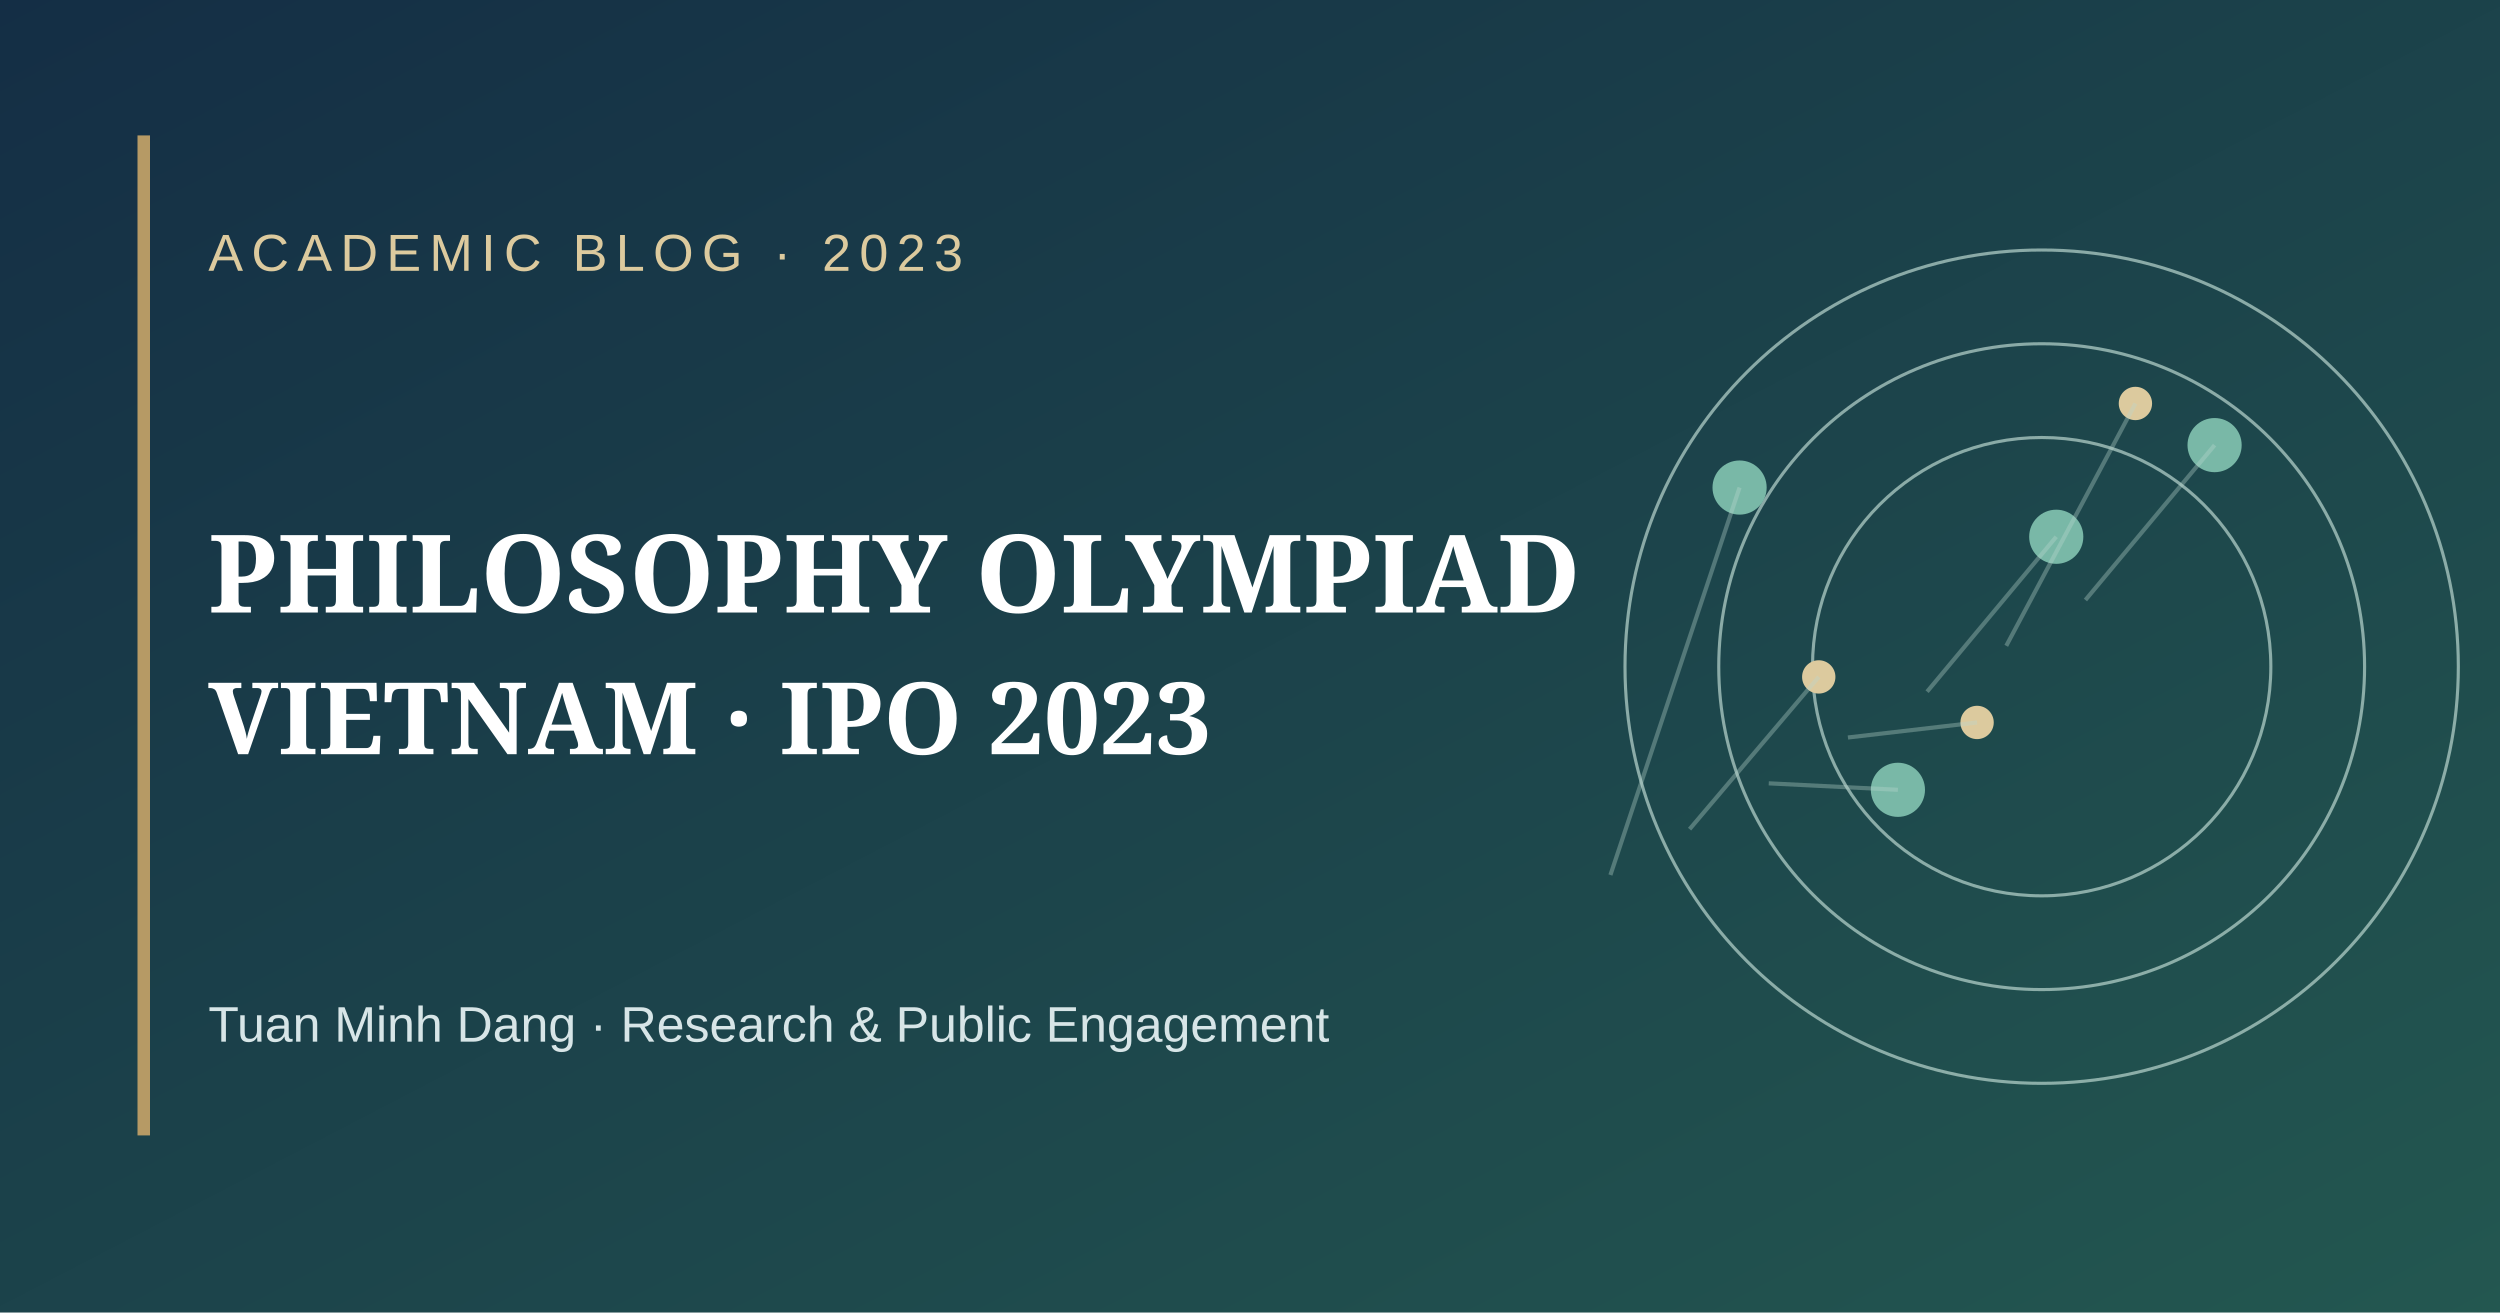
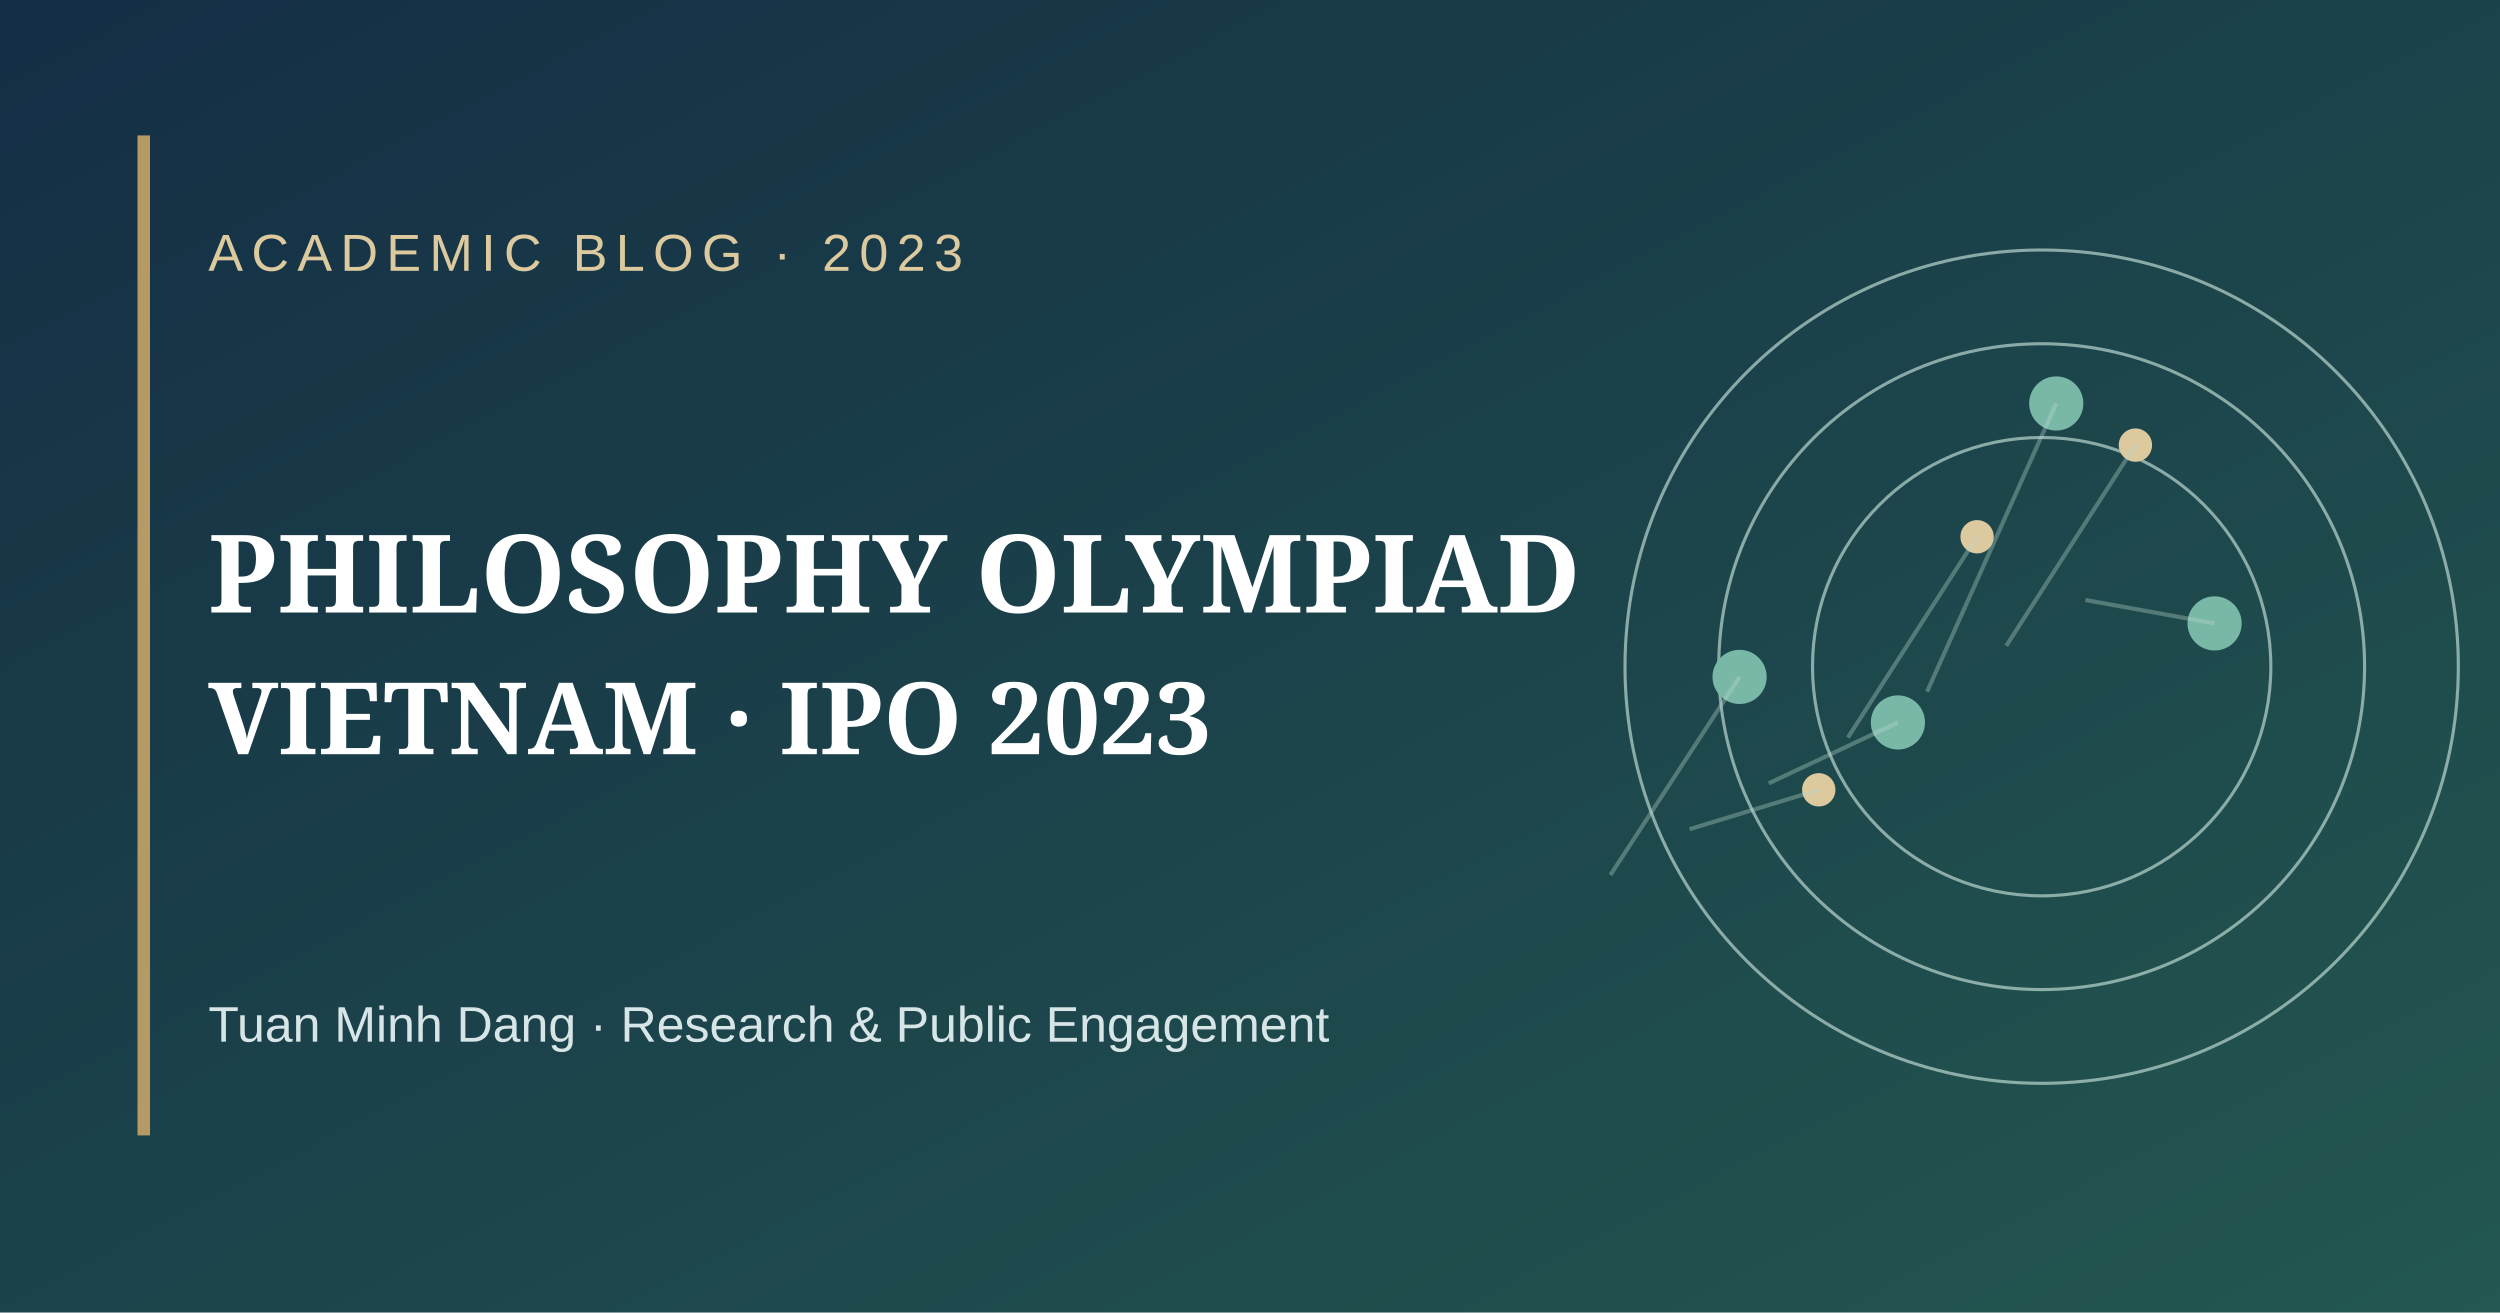
<svg xmlns="http://www.w3.org/2000/svg" width="1200" height="630" viewBox="0 0 1200 630">
  <defs>
    <linearGradient id="g" x2="1" y2="1">
      <stop stop-color="#142e45" />
      <stop offset="1" stop-color="#235750" />
    </linearGradient>
  </defs>
  <rect width="1200" height="630" fill="url(#g)" />
  <rect x="66" y="65" width="6" height="480" fill="#b69a65" />
  <g opacity=".7" fill="none" stroke="#b9d6ce" stroke-width="1.5">
    <circle cx="980" cy="320" r="155" />
    <circle cx="980" cy="320" r="200" />
    <circle cx="980" cy="320" r="110" />
  </g>
-   <circle cx="835" cy="234.026" r="13" fill="#79b8a7" />
-   <path d="M835 234.026 L773 420" stroke="#b9d6ce" stroke-opacity=".35" stroke-width="2" />
-   <circle cx="873" cy="324.916" r="8" fill="#dcca9e" />
-   <path d="M873 324.916 L811 398" stroke="#b9d6ce" stroke-opacity=".35" stroke-width="2" />
-   <circle cx="911" cy="379.108" r="13" fill="#79b8a7" />
-   <path d="M911 379.108 L849 376" stroke="#b9d6ce" stroke-opacity=".35" stroke-width="2" />
-   <circle cx="949" cy="346.777" r="8" fill="#dcca9e" />
-   <path d="M949 346.777 L887 354" stroke="#b9d6ce" stroke-opacity=".35" stroke-width="2" />
-   <circle cx="987" cy="257.649" r="13" fill="#79b8a7" />
-   <path d="M987 257.649 L925 332" stroke="#b9d6ce" stroke-opacity=".35" stroke-width="2" />
-   <circle cx="1025" cy="193.667" r="8" fill="#dcca9e" />
-   <path d="M1025 193.667 L963 310" stroke="#b9d6ce" stroke-opacity=".35" stroke-width="2" />
-   <circle cx="1063" cy="213.656" r="13" fill="#79b8a7" />
-   <path d="M1063 213.656 L1001 288" stroke="#b9d6ce" stroke-opacity=".35" stroke-width="2" />
+   <circle cx="835" cy="324.916" r="13" fill="#79b8a7" />
+   <path d="M835 324.916 L773 420" stroke="#b9d6ce" stroke-opacity=".35" stroke-width="2" />
+   <circle cx="873" cy="379.108" r="8" fill="#dcca9e" />
+   <path d="M873 379.108 L811 398" stroke="#b9d6ce" stroke-opacity=".35" stroke-width="2" />
+   <circle cx="911" cy="346.777" r="13" fill="#79b8a7" />
+   <path d="M911 346.777 L849 376" stroke="#b9d6ce" stroke-opacity=".35" stroke-width="2" />
+   <circle cx="949" cy="257.649" r="8" fill="#dcca9e" />
+   <path d="M949 257.649 L887 354" stroke="#b9d6ce" stroke-opacity=".35" stroke-width="2" />
+   <circle cx="987" cy="193.667" r="13" fill="#79b8a7" />
+   <path d="M987 193.667 L925 332" stroke="#b9d6ce" stroke-opacity=".35" stroke-width="2" />
+   <circle cx="1025" cy="213.656" r="8" fill="#dcca9e" />
+   <path d="M1025 213.656 L963 310" stroke="#b9d6ce" stroke-opacity=".35" stroke-width="2" />
+   <circle cx="1063" cy="299.238" r="13" fill="#79b8a7" />
+   <path d="M1063 299.238 L1001 288" stroke="#b9d6ce" stroke-opacity=".35" stroke-width="2" />
  <text x="100" y="130" fill="#dcca9e" font-family="Arial,sans-serif" font-size="25" letter-spacing="4">ACADEMIC BLOG · 2023</text>
  <text x="100" y="294" fill="white" font-family="Georgia,serif" font-size="52" font-weight="bold">PHILOSOPHY OLYMPIAD</text>
  <text x="100" y="362" fill="white" font-family="Georgia,serif" font-size="48" font-weight="bold">VIETNAM · IPO 2023</text>
  <text x="100" y="500" fill="#d7e5e7" font-family="Arial,sans-serif" font-size="24">Tuan Minh Dang · Research &amp; Public Engagement</text>
</svg>
